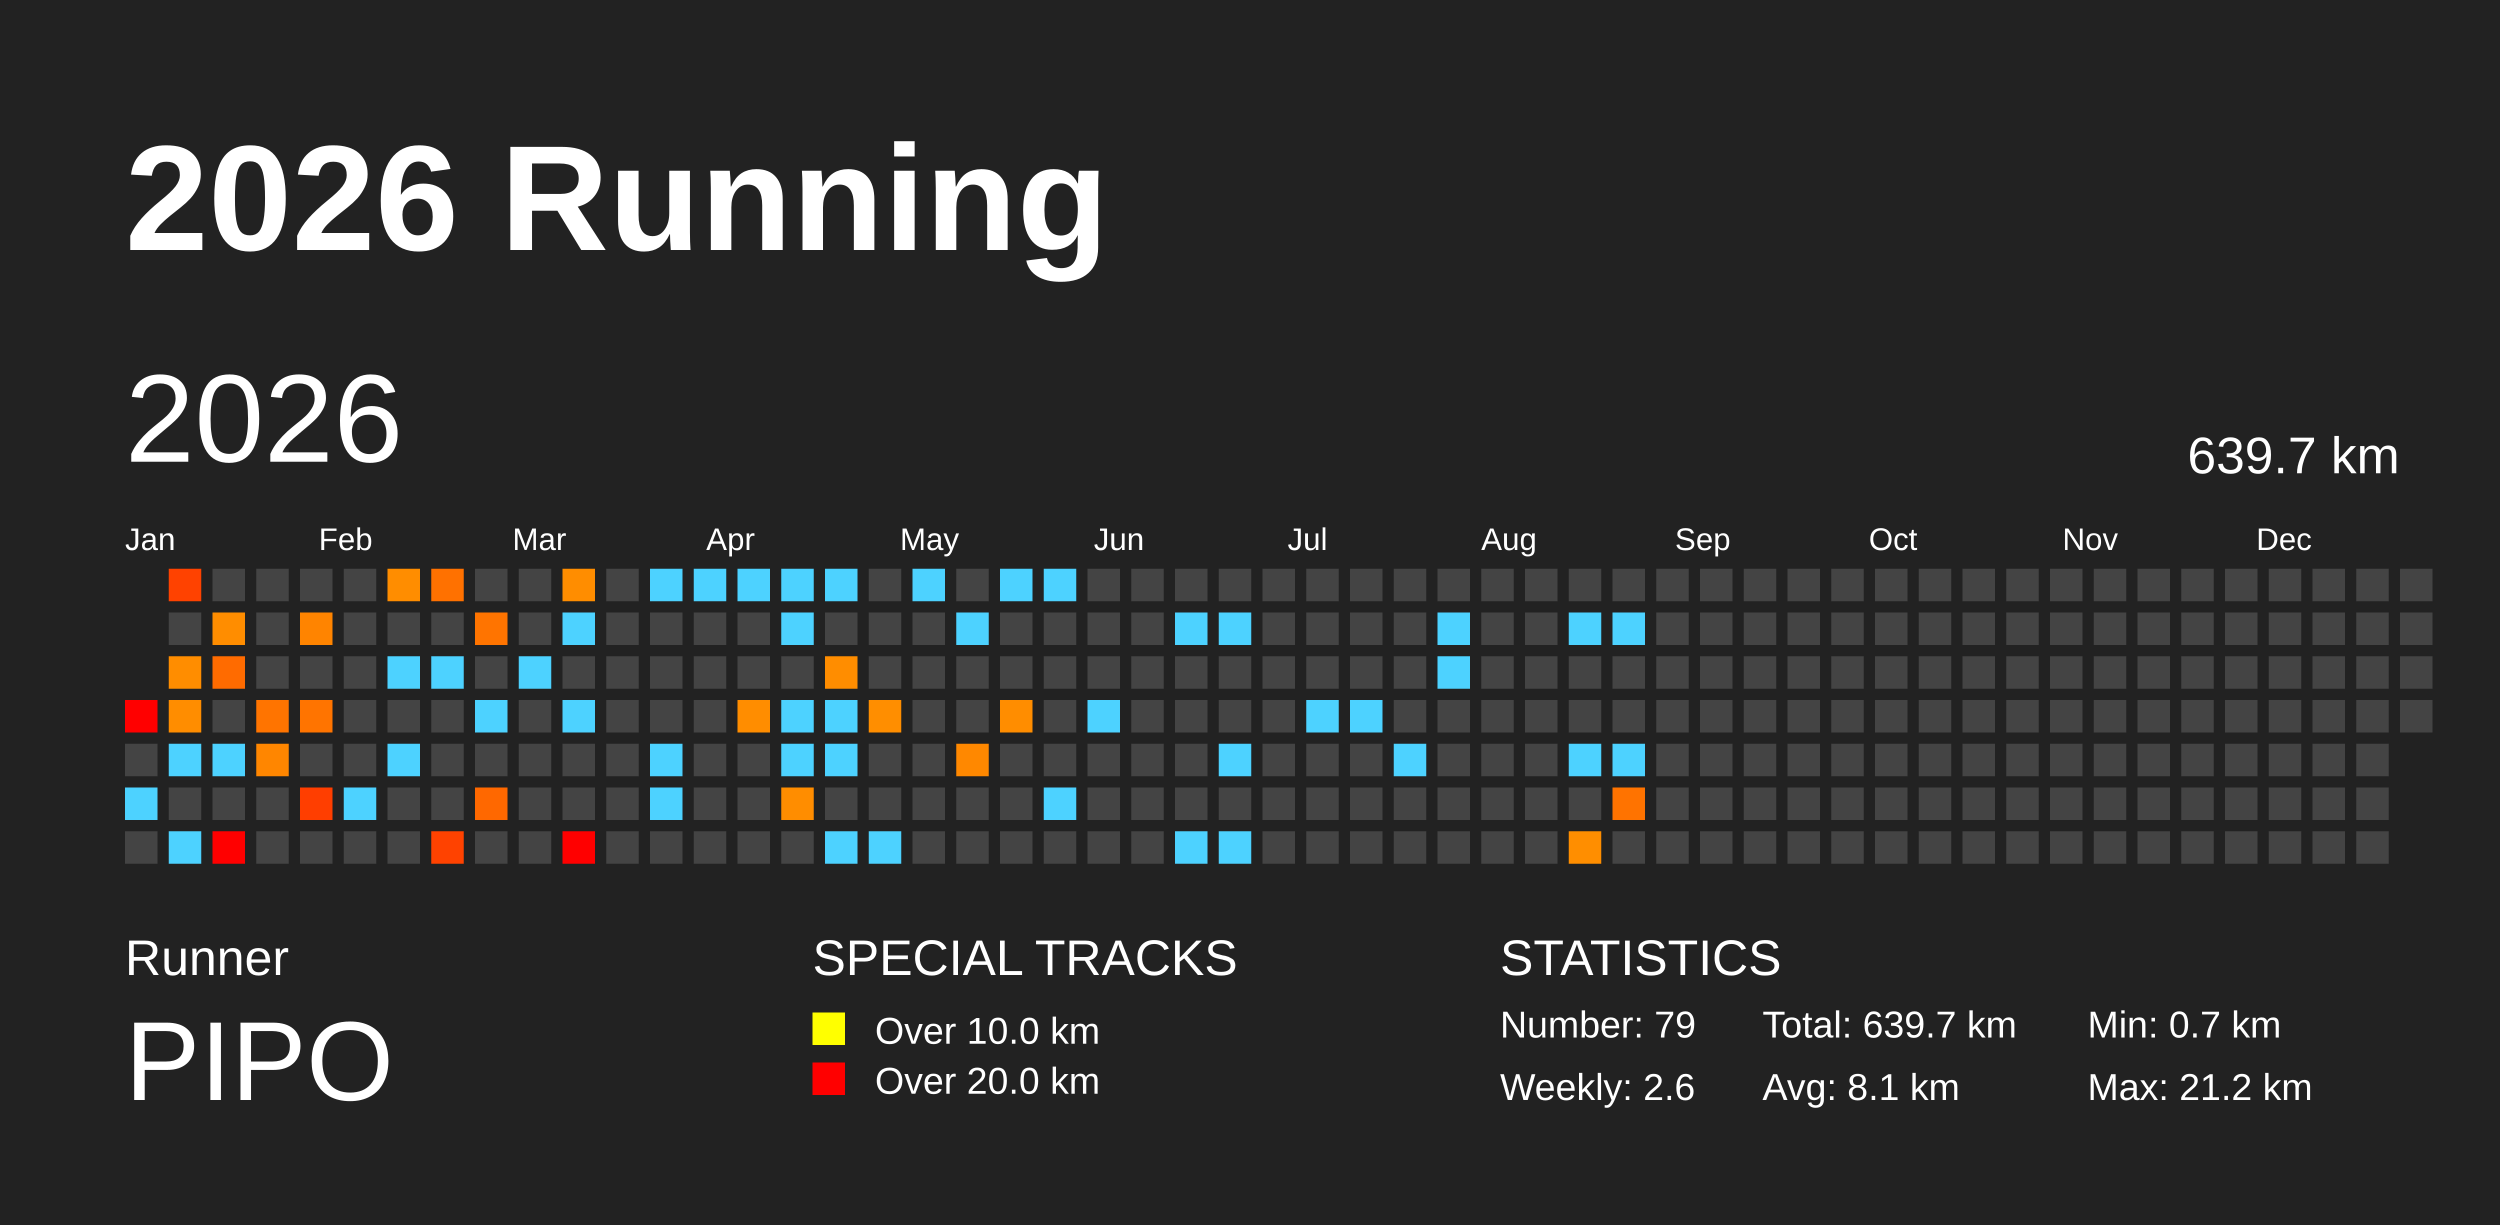
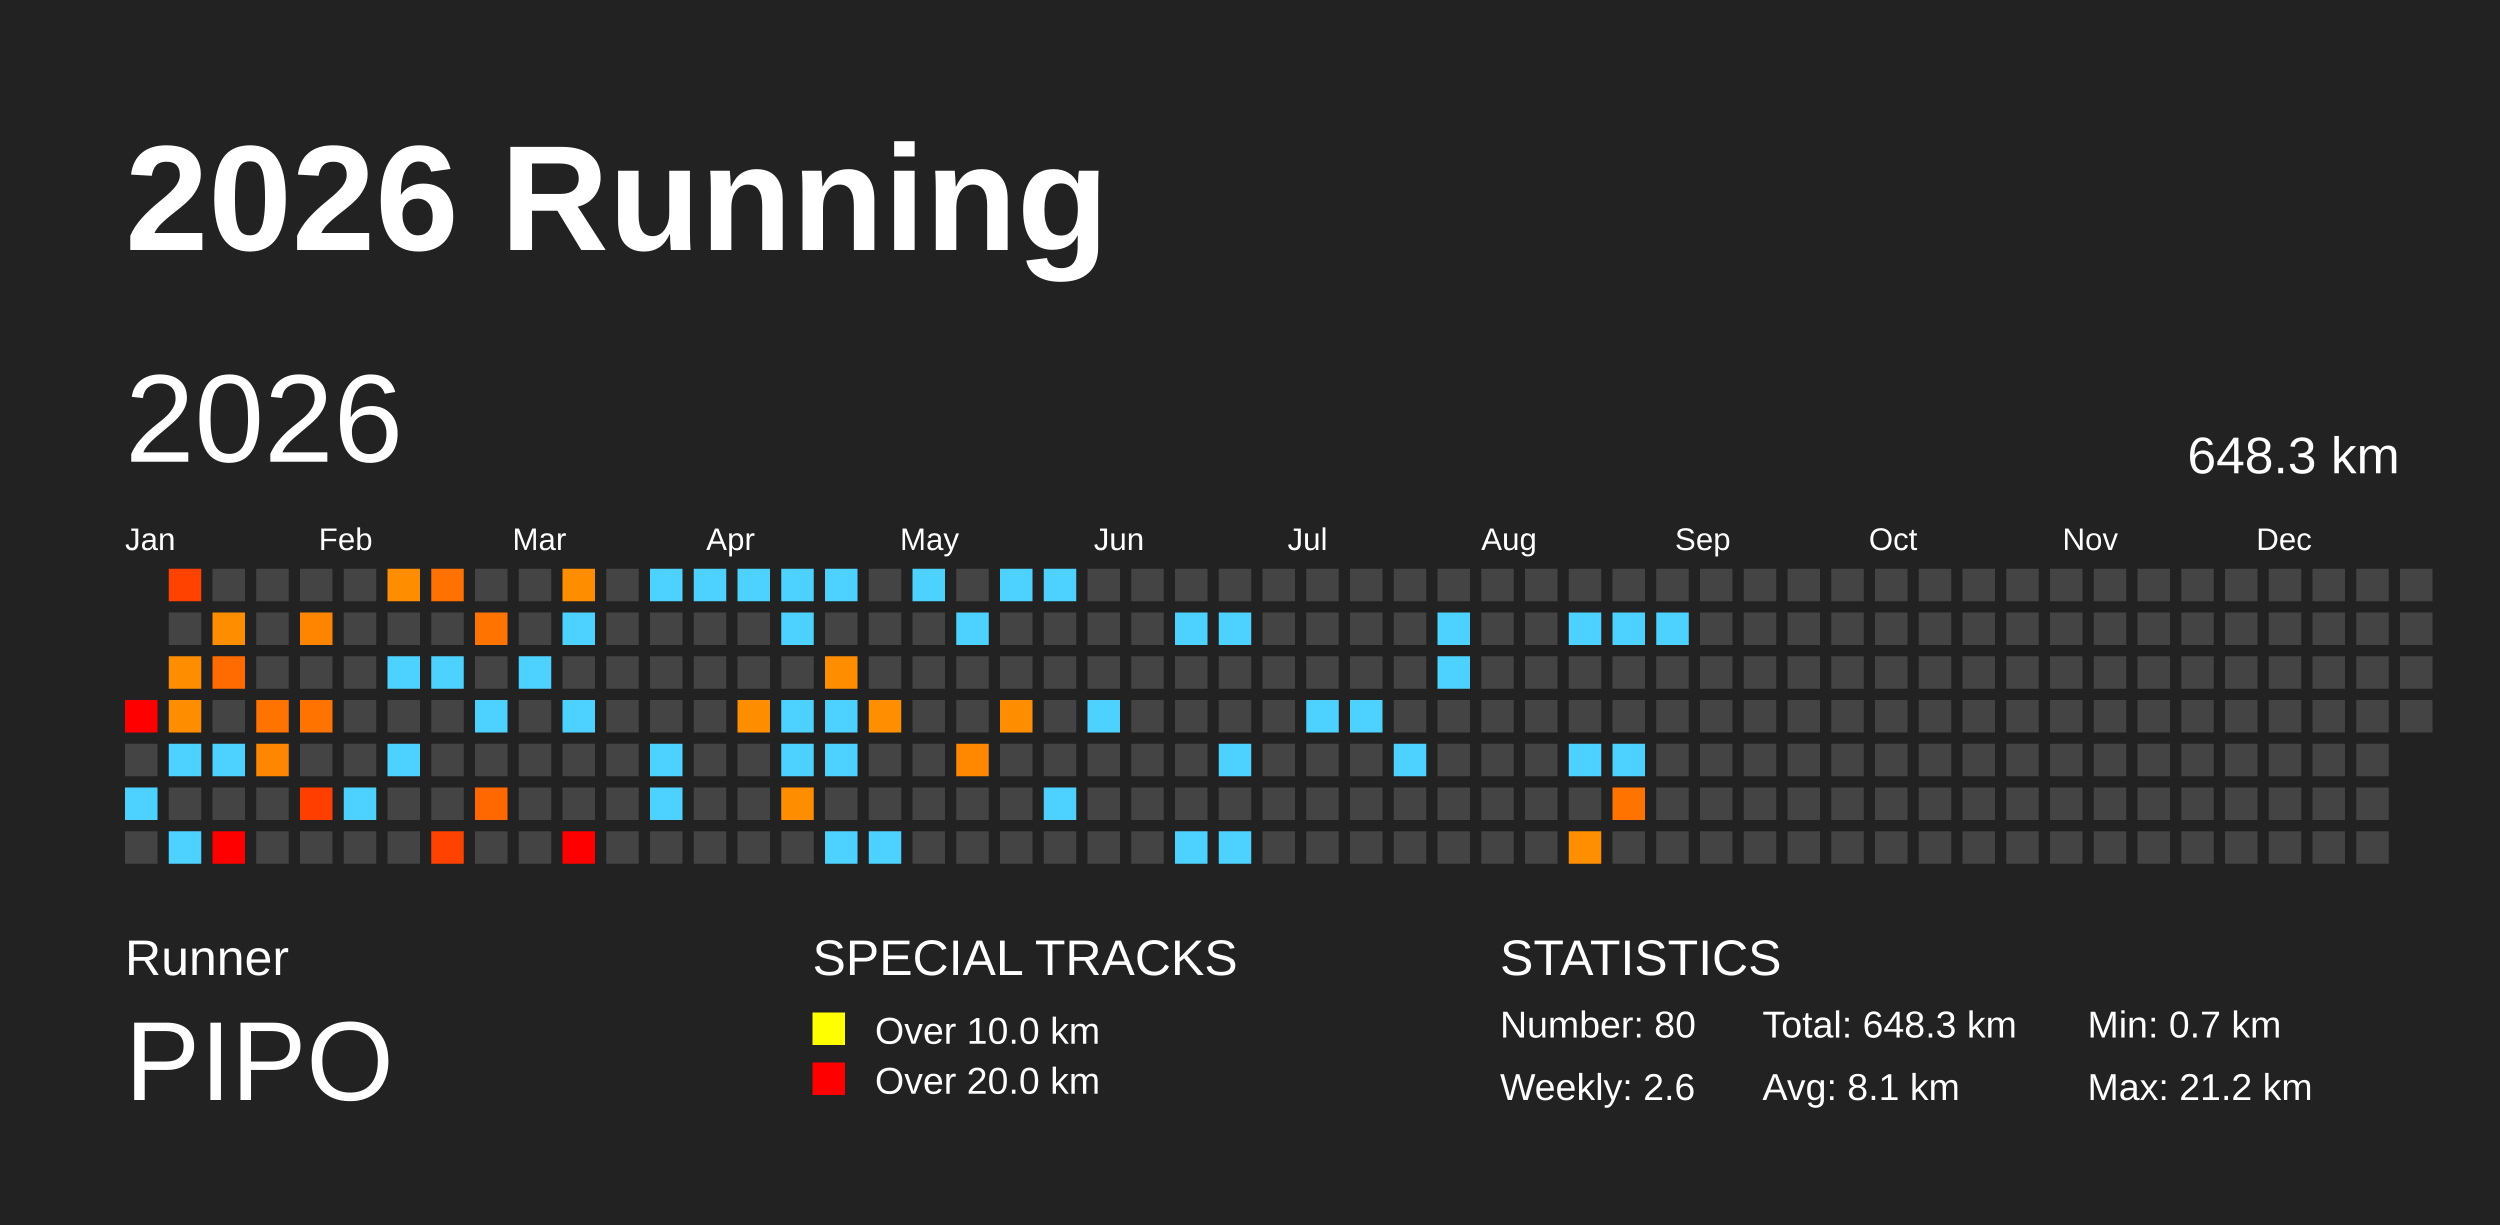
<svg xmlns="http://www.w3.org/2000/svg" baseProfile="full" height="98mm" version="1.1" viewBox="0,0,200,98" width="200mm">
  <defs />
  <rect fill="#222222" height="98" width="200" x="0" y="0" />
  <text fill="#FFFFFF" style="font-size:12px; font-family:Arial; font-weight:bold;" x="10" y="20">2026 Running</text>
  <text fill="#FFFFFF" style="font-size:4px; font-family:Arial" x="10" y="78">Runner</text>
  <text fill="#FFFFFF" style="font-size:9px; font-family:Arial" x="10" y="88">PIPO</text>
  <text fill="#FFFFFF" style="font-size:4px; font-family:Arial" x="65" y="78">SPECIAL TRACKS</text>
  <rect fill="yellow" height="2.6" width="2.6" x="65" y="81" />
  <text fill="#FFFFFF" style="font-size:3px; font-family:Arial" x="70" y="83.5">Over 10.0 km</text>
  <rect fill="red" height="2.6" width="2.6" x="65" y="85" />
  <text fill="#FFFFFF" style="font-size:3px; font-family:Arial" x="70" y="87.5">Over 20.0 km</text>
  <text fill="#FFFFFF" style="font-size:4px; font-family:Arial" x="120" y="78">STATISTICS</text>
-   <text fill="#FFFFFF" style="font-size:3px; font-family:Arial" x="120" y="83">Number: 79</text>
+   <text fill="#FFFFFF" style="font-size:3px; font-family:Arial" x="120" y="83">Number: 80</text>
  <text fill="#FFFFFF" style="font-size:3px; font-family:Arial" x="120" y="88">Weekly: 2.6</text>
-   <text fill="#FFFFFF" style="font-size:3px; font-family:Arial" x="141" y="83">Total: 639.7 km</text>
+   <text fill="#FFFFFF" style="font-size:3px; font-family:Arial" x="141" y="83">Total: 648.3 km</text>
  <text fill="#FFFFFF" style="font-size:3px; font-family:Arial" x="141" y="88">Avg: 8.1 km</text>
  <text fill="#FFFFFF" style="font-size:3px; font-family:Arial" x="167" y="83">Min: 0.7 km</text>
  <text fill="#FFFFFF" style="font-size:3px; font-family:Arial" x="167" y="88">Max: 21.2 km</text>
  <text dominant-baseline="hanging" fill="#FFFFFF" style="font-size:10.0px; font-family:Arial;" x="10" y="30">2026</text>
-   <text dominant-baseline="hanging" fill="#FFFFFF" style="font-size:4.125px; font-family:Arial;" x="175" y="35">639.7 km</text>
+   <text dominant-baseline="hanging" fill="#FFFFFF" style="font-size:4.125px; font-family:Arial;" x="175" y="35">648.3 km</text>
  <text fill="#FFFFFF" style="font-size:2.5px; font-family:Arial" x="10.0" y="44">Jan</text>
  <text fill="#FFFFFF" style="font-size:2.5px; font-family:Arial" x="25.5" y="44">Feb</text>
  <text fill="#FFFFFF" style="font-size:2.5px; font-family:Arial" x="41.0" y="44">Mar</text>
  <text fill="#FFFFFF" style="font-size:2.5px; font-family:Arial" x="56.5" y="44">Apr</text>
  <text fill="#FFFFFF" style="font-size:2.5px; font-family:Arial" x="72.0" y="44">May</text>
  <text fill="#FFFFFF" style="font-size:2.5px; font-family:Arial" x="87.5" y="44">Jun</text>
  <text fill="#FFFFFF" style="font-size:2.5px; font-family:Arial" x="103.0" y="44">Jul</text>
  <text fill="#FFFFFF" style="font-size:2.5px; font-family:Arial" x="118.5" y="44">Aug</text>
  <text fill="#FFFFFF" style="font-size:2.5px; font-family:Arial" x="134.0" y="44">Sep</text>
  <text fill="#FFFFFF" style="font-size:2.5px; font-family:Arial" x="149.5" y="44">Oct</text>
  <text fill="#FFFFFF" style="font-size:2.5px; font-family:Arial" x="165.0" y="44">Nov</text>
  <text fill="#FFFFFF" style="font-size:2.5px; font-family:Arial" x="180.5" y="44">Dec</text>
  <rect fill="red" height="2.6" width="2.6" x="10.0" y="56.0" />
  <rect fill="#444444" height="2.6" width="2.6" x="10.0" y="59.5" />
  <rect fill="#4dd2ff" height="2.6" width="2.6" x="10.0" y="63.0" />
  <rect fill="#444444" height="2.6" width="2.6" x="10.0" y="66.5" />
  <rect fill="#ff4200" height="2.6" width="2.6" x="13.5" y="45.5" />
  <rect fill="#444444" height="2.6" width="2.6" x="13.5" y="49.0" />
  <rect fill="#ff8d00" height="2.6" width="2.6" x="13.5" y="52.5" />
  <rect fill="#ff8d00" height="2.6" width="2.6" x="13.5" y="56.0" />
  <rect fill="#4dd2ff" height="2.6" width="2.6" x="13.5" y="59.5" />
  <rect fill="#444444" height="2.6" width="2.6" x="13.5" y="63.0" />
  <rect fill="#4dd2ff" height="2.6" width="2.6" x="13.5" y="66.5" />
  <rect fill="#444444" height="2.6" width="2.6" x="17.0" y="45.5" />
  <rect fill="#ff8d00" height="2.6" width="2.6" x="17.0" y="49.0" />
  <rect fill="#ff6b00" height="2.6" width="2.6" x="17.0" y="52.5" />
  <rect fill="#444444" height="2.6" width="2.6" x="17.0" y="56.0" />
  <rect fill="#4dd2ff" height="2.6" width="2.6" x="17.0" y="59.5" />
  <rect fill="#444444" height="2.6" width="2.6" x="17.0" y="63.0" />
  <rect fill="red" height="2.6" width="2.6" x="17.0" y="66.5" />
  <rect fill="#444444" height="2.6" width="2.6" x="20.5" y="45.5" />
  <rect fill="#444444" height="2.6" width="2.6" x="20.5" y="49.0" />
  <rect fill="#444444" height="2.6" width="2.6" x="20.5" y="52.5" />
  <rect fill="#ff7400" height="2.6" width="2.6" x="20.5" y="56.0" />
  <rect fill="#ff8600" height="2.6" width="2.6" x="20.5" y="59.5" />
  <rect fill="#444444" height="2.6" width="2.6" x="20.5" y="63.0" />
  <rect fill="#444444" height="2.6" width="2.6" x="20.5" y="66.5" />
  <rect fill="#444444" height="2.6" width="2.6" x="24.0" y="45.5" />
  <rect fill="#ff8400" height="2.6" width="2.6" x="24.0" y="49.0" />
  <rect fill="#444444" height="2.6" width="2.6" x="24.0" y="52.5" />
  <rect fill="#ff7400" height="2.6" width="2.6" x="24.0" y="56.0" />
  <rect fill="#444444" height="2.6" width="2.6" x="24.0" y="59.5" />
  <rect fill="#ff3e00" height="2.6" width="2.6" x="24.0" y="63.0" />
  <rect fill="#444444" height="2.6" width="2.6" x="24.0" y="66.5" />
  <rect fill="#444444" height="2.6" width="2.6" x="27.5" y="45.5" />
  <rect fill="#444444" height="2.6" width="2.6" x="27.5" y="49.0" />
  <rect fill="#444444" height="2.6" width="2.6" x="27.5" y="52.5" />
  <rect fill="#444444" height="2.6" width="2.6" x="27.5" y="56.0" />
  <rect fill="#444444" height="2.6" width="2.6" x="27.5" y="59.5" />
  <rect fill="#4dd2ff" height="2.6" width="2.6" x="27.5" y="63.0" />
  <rect fill="#444444" height="2.6" width="2.6" x="27.5" y="66.5" />
  <rect fill="#ff8d00" height="2.6" width="2.6" x="31.0" y="45.5" />
  <rect fill="#444444" height="2.6" width="2.6" x="31.0" y="49.0" />
  <rect fill="#4dd2ff" height="2.6" width="2.6" x="31.0" y="52.5" />
  <rect fill="#444444" height="2.6" width="2.6" x="31.0" y="56.0" />
  <rect fill="#4dd2ff" height="2.6" width="2.6" x="31.0" y="59.5" />
  <rect fill="#444444" height="2.6" width="2.6" x="31.0" y="63.0" />
  <rect fill="#444444" height="2.6" width="2.6" x="31.0" y="66.5" />
  <rect fill="#ff7100" height="2.6" width="2.6" x="34.5" y="45.5" />
  <rect fill="#444444" height="2.6" width="2.6" x="34.5" y="49.0" />
  <rect fill="#4dd2ff" height="2.6" width="2.6" x="34.5" y="52.5" />
  <rect fill="#444444" height="2.6" width="2.6" x="34.5" y="56.0" />
  <rect fill="#444444" height="2.6" width="2.6" x="34.5" y="59.5" />
  <rect fill="#444444" height="2.6" width="2.6" x="34.5" y="63.0" />
  <rect fill="#ff4200" height="2.6" width="2.6" x="34.5" y="66.5" />
  <rect fill="#444444" height="2.6" width="2.6" x="38.0" y="45.5" />
  <rect fill="#ff7400" height="2.6" width="2.6" x="38.0" y="49.0" />
  <rect fill="#444444" height="2.6" width="2.6" x="38.0" y="52.5" />
  <rect fill="#4dd2ff" height="2.6" width="2.6" x="38.0" y="56.0" />
  <rect fill="#444444" height="2.6" width="2.6" x="38.0" y="59.5" />
  <rect fill="#ff6800" height="2.6" width="2.6" x="38.0" y="63.0" />
  <rect fill="#444444" height="2.6" width="2.6" x="38.0" y="66.5" />
  <rect fill="#444444" height="2.6" width="2.6" x="41.5" y="45.5" />
  <rect fill="#444444" height="2.6" width="2.6" x="41.5" y="49.0" />
  <rect fill="#4dd2ff" height="2.6" width="2.6" x="41.5" y="52.5" />
  <rect fill="#444444" height="2.6" width="2.6" x="41.5" y="56.0" />
  <rect fill="#444444" height="2.6" width="2.6" x="41.5" y="59.5" />
  <rect fill="#444444" height="2.6" width="2.6" x="41.5" y="63.0" />
  <rect fill="#444444" height="2.6" width="2.6" x="41.5" y="66.5" />
  <rect fill="#ff8d00" height="2.6" width="2.6" x="45.0" y="45.5" />
  <rect fill="#4dd2ff" height="2.6" width="2.6" x="45.0" y="49.0" />
  <rect fill="#444444" height="2.6" width="2.6" x="45.0" y="52.5" />
  <rect fill="#4dd2ff" height="2.6" width="2.6" x="45.0" y="56.0" />
  <rect fill="#444444" height="2.6" width="2.6" x="45.0" y="59.5" />
  <rect fill="#444444" height="2.6" width="2.6" x="45.0" y="63.0" />
  <rect fill="red" height="2.6" width="2.6" x="45.0" y="66.5" />
  <rect fill="#444444" height="2.6" width="2.6" x="48.5" y="45.5" />
  <rect fill="#444444" height="2.6" width="2.6" x="48.5" y="49.0" />
  <rect fill="#444444" height="2.6" width="2.6" x="48.5" y="52.5" />
  <rect fill="#444444" height="2.6" width="2.6" x="48.5" y="56.0" />
  <rect fill="#444444" height="2.6" width="2.6" x="48.5" y="59.5" />
  <rect fill="#444444" height="2.6" width="2.6" x="48.5" y="63.0" />
  <rect fill="#444444" height="2.6" width="2.6" x="48.5" y="66.5" />
  <rect fill="#4dd2ff" height="2.6" width="2.6" x="52.0" y="45.5" />
  <rect fill="#444444" height="2.6" width="2.6" x="52.0" y="49.0" />
  <rect fill="#444444" height="2.6" width="2.6" x="52.0" y="52.5" />
  <rect fill="#444444" height="2.6" width="2.6" x="52.0" y="56.0" />
  <rect fill="#4dd2ff" height="2.6" width="2.6" x="52.0" y="59.5" />
  <rect fill="#4dd2ff" height="2.6" width="2.6" x="52.0" y="63.0" />
  <rect fill="#444444" height="2.6" width="2.6" x="52.0" y="66.5" />
  <rect fill="#4dd2ff" height="2.6" width="2.6" x="55.5" y="45.5" />
  <rect fill="#444444" height="2.6" width="2.6" x="55.5" y="49.0" />
  <rect fill="#444444" height="2.6" width="2.6" x="55.5" y="52.5" />
  <rect fill="#444444" height="2.6" width="2.6" x="55.5" y="56.0" />
  <rect fill="#444444" height="2.6" width="2.6" x="55.5" y="59.5" />
  <rect fill="#444444" height="2.6" width="2.6" x="55.5" y="63.0" />
  <rect fill="#444444" height="2.6" width="2.6" x="55.5" y="66.5" />
  <rect fill="#4dd2ff" height="2.6" width="2.6" x="59.0" y="45.5" />
  <rect fill="#444444" height="2.6" width="2.6" x="59.0" y="49.0" />
  <rect fill="#444444" height="2.6" width="2.6" x="59.0" y="52.5" />
  <rect fill="#ff8d00" height="2.6" width="2.6" x="59.0" y="56.0" />
  <rect fill="#444444" height="2.6" width="2.6" x="59.0" y="59.5" />
  <rect fill="#444444" height="2.6" width="2.6" x="59.0" y="63.0" />
  <rect fill="#444444" height="2.6" width="2.6" x="59.0" y="66.5" />
  <rect fill="#4dd2ff" height="2.6" width="2.6" x="62.5" y="45.5" />
  <rect fill="#4dd2ff" height="2.6" width="2.6" x="62.5" y="49.0" />
  <rect fill="#444444" height="2.6" width="2.6" x="62.5" y="52.5" />
  <rect fill="#4dd2ff" height="2.6" width="2.6" x="62.5" y="56.0" />
  <rect fill="#4dd2ff" height="2.6" width="2.6" x="62.5" y="59.5" />
  <rect fill="#ff8d00" height="2.6" width="2.6" x="62.5" y="63.0" />
  <rect fill="#444444" height="2.6" width="2.6" x="62.5" y="66.5" />
  <rect fill="#4dd2ff" height="2.6" width="2.6" x="66.0" y="45.5" />
  <rect fill="#444444" height="2.6" width="2.6" x="66.0" y="49.0" />
  <rect fill="#ff8d00" height="2.6" width="2.6" x="66.0" y="52.5" />
  <rect fill="#4dd2ff" height="2.6" width="2.6" x="66.0" y="56.0" />
  <rect fill="#4dd2ff" height="2.6" width="2.6" x="66.0" y="59.5" />
  <rect fill="#444444" height="2.6" width="2.6" x="66.0" y="63.0" />
  <rect fill="#4dd2ff" height="2.6" width="2.6" x="66.0" y="66.5" />
  <rect fill="#444444" height="2.6" width="2.6" x="69.5" y="45.5" />
  <rect fill="#444444" height="2.6" width="2.6" x="69.5" y="49.0" />
  <rect fill="#444444" height="2.6" width="2.6" x="69.5" y="52.5" />
  <rect fill="#ff8e00" height="2.6" width="2.6" x="69.5" y="56.0" />
  <rect fill="#444444" height="2.6" width="2.6" x="69.5" y="59.5" />
  <rect fill="#444444" height="2.6" width="2.6" x="69.5" y="63.0" />
  <rect fill="#4dd2ff" height="2.6" width="2.6" x="69.5" y="66.5" />
  <rect fill="#4dd2ff" height="2.6" width="2.6" x="73.0" y="45.5" />
  <rect fill="#444444" height="2.6" width="2.6" x="73.0" y="49.0" />
  <rect fill="#444444" height="2.6" width="2.6" x="73.0" y="52.5" />
  <rect fill="#444444" height="2.6" width="2.6" x="73.0" y="56.0" />
  <rect fill="#444444" height="2.6" width="2.6" x="73.0" y="59.5" />
  <rect fill="#444444" height="2.6" width="2.6" x="73.0" y="63.0" />
  <rect fill="#444444" height="2.6" width="2.6" x="73.0" y="66.5" />
  <rect fill="#444444" height="2.6" width="2.6" x="76.5" y="45.5" />
  <rect fill="#4dd2ff" height="2.6" width="2.6" x="76.5" y="49.0" />
  <rect fill="#444444" height="2.6" width="2.6" x="76.5" y="52.5" />
  <rect fill="#444444" height="2.6" width="2.6" x="76.5" y="56.0" />
  <rect fill="#ff8800" height="2.6" width="2.6" x="76.5" y="59.5" />
  <rect fill="#444444" height="2.6" width="2.6" x="76.5" y="63.0" />
  <rect fill="#444444" height="2.6" width="2.6" x="76.5" y="66.5" />
  <rect fill="#4dd2ff" height="2.6" width="2.6" x="80.0" y="45.5" />
  <rect fill="#444444" height="2.6" width="2.6" x="80.0" y="49.0" />
  <rect fill="#444444" height="2.6" width="2.6" x="80.0" y="52.5" />
  <rect fill="#ff8d00" height="2.6" width="2.6" x="80.0" y="56.0" />
  <rect fill="#444444" height="2.6" width="2.6" x="80.0" y="59.5" />
  <rect fill="#444444" height="2.6" width="2.6" x="80.0" y="63.0" />
  <rect fill="#444444" height="2.6" width="2.6" x="80.0" y="66.5" />
  <rect fill="#4dd2ff" height="2.6" width="2.6" x="83.5" y="45.5" />
  <rect fill="#444444" height="2.6" width="2.6" x="83.5" y="49.0" />
  <rect fill="#444444" height="2.6" width="2.6" x="83.5" y="52.5" />
  <rect fill="#444444" height="2.6" width="2.6" x="83.5" y="56.0" />
  <rect fill="#444444" height="2.6" width="2.6" x="83.5" y="59.5" />
  <rect fill="#4dd2ff" height="2.6" width="2.6" x="83.5" y="63.0" />
  <rect fill="#444444" height="2.6" width="2.6" x="83.5" y="66.5" />
  <rect fill="#444444" height="2.6" width="2.6" x="87.0" y="45.5" />
  <rect fill="#444444" height="2.6" width="2.6" x="87.0" y="49.0" />
  <rect fill="#444444" height="2.6" width="2.6" x="87.0" y="52.5" />
  <rect fill="#4dd2ff" height="2.6" width="2.6" x="87.0" y="56.0" />
  <rect fill="#444444" height="2.6" width="2.6" x="87.0" y="59.5" />
  <rect fill="#444444" height="2.6" width="2.6" x="87.0" y="63.0" />
  <rect fill="#444444" height="2.6" width="2.6" x="87.0" y="66.5" />
  <rect fill="#444444" height="2.6" width="2.6" x="90.5" y="45.5" />
  <rect fill="#444444" height="2.6" width="2.6" x="90.5" y="49.0" />
  <rect fill="#444444" height="2.6" width="2.6" x="90.5" y="52.5" />
  <rect fill="#444444" height="2.6" width="2.6" x="90.5" y="56.0" />
  <rect fill="#444444" height="2.6" width="2.6" x="90.5" y="59.5" />
  <rect fill="#444444" height="2.6" width="2.6" x="90.5" y="63.0" />
  <rect fill="#444444" height="2.6" width="2.6" x="90.5" y="66.5" />
  <rect fill="#444444" height="2.6" width="2.6" x="94.0" y="45.5" />
  <rect fill="#4dd2ff" height="2.6" width="2.6" x="94.0" y="49.0" />
  <rect fill="#444444" height="2.6" width="2.6" x="94.0" y="52.5" />
  <rect fill="#444444" height="2.6" width="2.6" x="94.0" y="56.0" />
  <rect fill="#444444" height="2.6" width="2.6" x="94.0" y="59.5" />
  <rect fill="#444444" height="2.6" width="2.6" x="94.0" y="63.0" />
  <rect fill="#4dd2ff" height="2.6" width="2.6" x="94.0" y="66.5" />
  <rect fill="#444444" height="2.6" width="2.6" x="97.5" y="45.5" />
  <rect fill="#4dd2ff" height="2.6" width="2.6" x="97.5" y="49.0" />
  <rect fill="#444444" height="2.6" width="2.6" x="97.5" y="52.5" />
  <rect fill="#444444" height="2.6" width="2.6" x="97.5" y="56.0" />
  <rect fill="#4dd2ff" height="2.6" width="2.6" x="97.5" y="59.5" />
  <rect fill="#444444" height="2.6" width="2.6" x="97.5" y="63.0" />
  <rect fill="#4dd2ff" height="2.6" width="2.6" x="97.5" y="66.5" />
  <rect fill="#444444" height="2.6" width="2.6" x="101.0" y="45.5" />
  <rect fill="#444444" height="2.6" width="2.6" x="101.0" y="49.0" />
  <rect fill="#444444" height="2.6" width="2.6" x="101.0" y="52.5" />
  <rect fill="#444444" height="2.6" width="2.6" x="101.0" y="56.0" />
  <rect fill="#444444" height="2.6" width="2.6" x="101.0" y="59.5" />
  <rect fill="#444444" height="2.6" width="2.6" x="101.0" y="63.0" />
  <rect fill="#444444" height="2.6" width="2.6" x="101.0" y="66.5" />
  <rect fill="#444444" height="2.6" width="2.6" x="104.5" y="45.5" />
  <rect fill="#444444" height="2.6" width="2.6" x="104.5" y="49.0" />
  <rect fill="#444444" height="2.6" width="2.6" x="104.5" y="52.5" />
  <rect fill="#4dd2ff" height="2.6" width="2.6" x="104.5" y="56.0" />
  <rect fill="#444444" height="2.6" width="2.6" x="104.5" y="59.5" />
  <rect fill="#444444" height="2.6" width="2.6" x="104.5" y="63.0" />
  <rect fill="#444444" height="2.6" width="2.6" x="104.5" y="66.5" />
  <rect fill="#444444" height="2.6" width="2.6" x="108.0" y="45.5" />
  <rect fill="#444444" height="2.6" width="2.6" x="108.0" y="49.0" />
  <rect fill="#444444" height="2.6" width="2.6" x="108.0" y="52.5" />
  <rect fill="#4dd2ff" height="2.6" width="2.6" x="108.0" y="56.0" />
  <rect fill="#444444" height="2.6" width="2.6" x="108.0" y="59.5" />
  <rect fill="#444444" height="2.6" width="2.6" x="108.0" y="63.0" />
  <rect fill="#444444" height="2.6" width="2.6" x="108.0" y="66.5" />
  <rect fill="#444444" height="2.6" width="2.6" x="111.5" y="45.5" />
  <rect fill="#444444" height="2.6" width="2.6" x="111.5" y="49.0" />
  <rect fill="#444444" height="2.6" width="2.6" x="111.5" y="52.5" />
  <rect fill="#444444" height="2.6" width="2.6" x="111.5" y="56.0" />
  <rect fill="#4dd2ff" height="2.6" width="2.6" x="111.5" y="59.5" />
  <rect fill="#444444" height="2.6" width="2.6" x="111.5" y="63.0" />
  <rect fill="#444444" height="2.6" width="2.6" x="111.5" y="66.5" />
  <rect fill="#444444" height="2.6" width="2.6" x="115.0" y="45.5" />
  <rect fill="#4dd2ff" height="2.6" width="2.6" x="115.0" y="49.0" />
  <rect fill="#4dd2ff" height="2.6" width="2.6" x="115.0" y="52.5" />
  <rect fill="#444444" height="2.6" width="2.6" x="115.0" y="56.0" />
  <rect fill="#444444" height="2.6" width="2.6" x="115.0" y="59.5" />
  <rect fill="#444444" height="2.6" width="2.6" x="115.0" y="63.0" />
  <rect fill="#444444" height="2.6" width="2.6" x="115.0" y="66.5" />
  <rect fill="#444444" height="2.6" width="2.6" x="118.5" y="45.5" />
  <rect fill="#444444" height="2.6" width="2.6" x="118.5" y="49.0" />
  <rect fill="#444444" height="2.6" width="2.6" x="118.5" y="52.5" />
  <rect fill="#444444" height="2.6" width="2.6" x="118.5" y="56.0" />
  <rect fill="#444444" height="2.6" width="2.6" x="118.5" y="59.5" />
  <rect fill="#444444" height="2.6" width="2.6" x="118.5" y="63.0" />
  <rect fill="#444444" height="2.6" width="2.6" x="118.5" y="66.5" />
  <rect fill="#444444" height="2.6" width="2.6" x="122.0" y="45.5" />
  <rect fill="#444444" height="2.6" width="2.6" x="122.0" y="49.0" />
  <rect fill="#444444" height="2.6" width="2.6" x="122.0" y="52.5" />
  <rect fill="#444444" height="2.6" width="2.6" x="122.0" y="56.0" />
  <rect fill="#444444" height="2.6" width="2.6" x="122.0" y="59.5" />
  <rect fill="#444444" height="2.6" width="2.6" x="122.0" y="63.0" />
  <rect fill="#444444" height="2.6" width="2.6" x="122.0" y="66.5" />
  <rect fill="#444444" height="2.6" width="2.6" x="125.5" y="45.5" />
  <rect fill="#4dd2ff" height="2.6" width="2.6" x="125.5" y="49.0" />
  <rect fill="#444444" height="2.6" width="2.6" x="125.5" y="52.5" />
  <rect fill="#444444" height="2.6" width="2.6" x="125.5" y="56.0" />
  <rect fill="#4dd2ff" height="2.6" width="2.6" x="125.5" y="59.5" />
  <rect fill="#444444" height="2.6" width="2.6" x="125.5" y="63.0" />
  <rect fill="#ff8e00" height="2.6" width="2.6" x="125.5" y="66.5" />
  <rect fill="#444444" height="2.6" width="2.6" x="129.0" y="45.5" />
  <rect fill="#4dd2ff" height="2.6" width="2.6" x="129.0" y="49.0" />
  <rect fill="#444444" height="2.6" width="2.6" x="129.0" y="52.5" />
  <rect fill="#444444" height="2.6" width="2.6" x="129.0" y="56.0" />
  <rect fill="#4dd2ff" height="2.6" width="2.6" x="129.0" y="59.5" />
  <rect fill="#ff7300" height="2.6" width="2.6" x="129.0" y="63.0" />
  <rect fill="#444444" height="2.6" width="2.6" x="129.0" y="66.5" />
  <rect fill="#444444" height="2.6" width="2.6" x="132.5" y="45.5" />
-   <rect fill="#444444" height="2.6" width="2.6" x="132.5" y="49.0" />
+   <rect fill="#4dd2ff" height="2.6" width="2.6" x="132.5" y="49.0" />
  <rect fill="#444444" height="2.6" width="2.6" x="132.5" y="52.5" />
  <rect fill="#444444" height="2.6" width="2.6" x="132.5" y="56.0" />
  <rect fill="#444444" height="2.6" width="2.6" x="132.5" y="59.5" />
  <rect fill="#444444" height="2.6" width="2.6" x="132.5" y="63.0" />
  <rect fill="#444444" height="2.6" width="2.6" x="132.5" y="66.5" />
  <rect fill="#444444" height="2.6" width="2.6" x="136.0" y="45.5" />
  <rect fill="#444444" height="2.6" width="2.6" x="136.0" y="49.0" />
  <rect fill="#444444" height="2.6" width="2.6" x="136.0" y="52.5" />
  <rect fill="#444444" height="2.6" width="2.6" x="136.0" y="56.0" />
  <rect fill="#444444" height="2.6" width="2.6" x="136.0" y="59.5" />
  <rect fill="#444444" height="2.6" width="2.6" x="136.0" y="63.0" />
  <rect fill="#444444" height="2.6" width="2.6" x="136.0" y="66.5" />
  <rect fill="#444444" height="2.6" width="2.6" x="139.5" y="45.5" />
  <rect fill="#444444" height="2.6" width="2.6" x="139.5" y="49.0" />
  <rect fill="#444444" height="2.6" width="2.6" x="139.5" y="52.5" />
  <rect fill="#444444" height="2.6" width="2.6" x="139.5" y="56.0" />
  <rect fill="#444444" height="2.6" width="2.6" x="139.5" y="59.5" />
  <rect fill="#444444" height="2.6" width="2.6" x="139.5" y="63.0" />
  <rect fill="#444444" height="2.6" width="2.6" x="139.5" y="66.5" />
  <rect fill="#444444" height="2.6" width="2.6" x="143.0" y="45.5" />
  <rect fill="#444444" height="2.6" width="2.6" x="143.0" y="49.0" />
  <rect fill="#444444" height="2.6" width="2.6" x="143.0" y="52.5" />
  <rect fill="#444444" height="2.6" width="2.6" x="143.0" y="56.0" />
  <rect fill="#444444" height="2.6" width="2.6" x="143.0" y="59.5" />
  <rect fill="#444444" height="2.6" width="2.6" x="143.0" y="63.0" />
  <rect fill="#444444" height="2.6" width="2.6" x="143.0" y="66.5" />
  <rect fill="#444444" height="2.6" width="2.6" x="146.5" y="45.5" />
  <rect fill="#444444" height="2.6" width="2.6" x="146.5" y="49.0" />
  <rect fill="#444444" height="2.6" width="2.6" x="146.5" y="52.5" />
  <rect fill="#444444" height="2.6" width="2.6" x="146.5" y="56.0" />
  <rect fill="#444444" height="2.6" width="2.6" x="146.5" y="59.5" />
  <rect fill="#444444" height="2.6" width="2.6" x="146.5" y="63.0" />
  <rect fill="#444444" height="2.6" width="2.6" x="146.5" y="66.5" />
  <rect fill="#444444" height="2.6" width="2.6" x="150.0" y="45.5" />
  <rect fill="#444444" height="2.6" width="2.6" x="150.0" y="49.0" />
  <rect fill="#444444" height="2.6" width="2.6" x="150.0" y="52.5" />
  <rect fill="#444444" height="2.6" width="2.6" x="150.0" y="56.0" />
  <rect fill="#444444" height="2.6" width="2.6" x="150.0" y="59.5" />
  <rect fill="#444444" height="2.6" width="2.6" x="150.0" y="63.0" />
  <rect fill="#444444" height="2.6" width="2.6" x="150.0" y="66.5" />
  <rect fill="#444444" height="2.6" width="2.6" x="153.5" y="45.5" />
  <rect fill="#444444" height="2.6" width="2.6" x="153.5" y="49.0" />
  <rect fill="#444444" height="2.6" width="2.6" x="153.5" y="52.5" />
  <rect fill="#444444" height="2.6" width="2.6" x="153.5" y="56.0" />
  <rect fill="#444444" height="2.6" width="2.6" x="153.5" y="59.5" />
  <rect fill="#444444" height="2.6" width="2.6" x="153.5" y="63.0" />
  <rect fill="#444444" height="2.6" width="2.6" x="153.5" y="66.5" />
  <rect fill="#444444" height="2.6" width="2.6" x="157.0" y="45.5" />
  <rect fill="#444444" height="2.6" width="2.6" x="157.0" y="49.0" />
  <rect fill="#444444" height="2.6" width="2.6" x="157.0" y="52.5" />
  <rect fill="#444444" height="2.6" width="2.6" x="157.0" y="56.0" />
  <rect fill="#444444" height="2.6" width="2.6" x="157.0" y="59.5" />
  <rect fill="#444444" height="2.6" width="2.6" x="157.0" y="63.0" />
  <rect fill="#444444" height="2.6" width="2.6" x="157.0" y="66.5" />
  <rect fill="#444444" height="2.6" width="2.6" x="160.5" y="45.5" />
  <rect fill="#444444" height="2.6" width="2.6" x="160.5" y="49.0" />
  <rect fill="#444444" height="2.6" width="2.6" x="160.5" y="52.5" />
  <rect fill="#444444" height="2.6" width="2.6" x="160.5" y="56.0" />
  <rect fill="#444444" height="2.6" width="2.6" x="160.5" y="59.5" />
  <rect fill="#444444" height="2.6" width="2.6" x="160.5" y="63.0" />
  <rect fill="#444444" height="2.6" width="2.6" x="160.5" y="66.5" />
  <rect fill="#444444" height="2.6" width="2.6" x="164.0" y="45.5" />
  <rect fill="#444444" height="2.6" width="2.6" x="164.0" y="49.0" />
  <rect fill="#444444" height="2.6" width="2.6" x="164.0" y="52.5" />
  <rect fill="#444444" height="2.6" width="2.6" x="164.0" y="56.0" />
  <rect fill="#444444" height="2.6" width="2.6" x="164.0" y="59.5" />
  <rect fill="#444444" height="2.6" width="2.6" x="164.0" y="63.0" />
  <rect fill="#444444" height="2.6" width="2.6" x="164.0" y="66.5" />
  <rect fill="#444444" height="2.6" width="2.6" x="167.5" y="45.5" />
  <rect fill="#444444" height="2.6" width="2.6" x="167.5" y="49.0" />
  <rect fill="#444444" height="2.6" width="2.6" x="167.5" y="52.5" />
  <rect fill="#444444" height="2.6" width="2.6" x="167.5" y="56.0" />
  <rect fill="#444444" height="2.6" width="2.6" x="167.5" y="59.5" />
  <rect fill="#444444" height="2.6" width="2.6" x="167.5" y="63.0" />
  <rect fill="#444444" height="2.6" width="2.6" x="167.5" y="66.5" />
  <rect fill="#444444" height="2.6" width="2.6" x="171.0" y="45.5" />
  <rect fill="#444444" height="2.6" width="2.6" x="171.0" y="49.0" />
  <rect fill="#444444" height="2.6" width="2.6" x="171.0" y="52.5" />
  <rect fill="#444444" height="2.6" width="2.6" x="171.0" y="56.0" />
  <rect fill="#444444" height="2.6" width="2.6" x="171.0" y="59.5" />
  <rect fill="#444444" height="2.6" width="2.6" x="171.0" y="63.0" />
  <rect fill="#444444" height="2.6" width="2.6" x="171.0" y="66.5" />
  <rect fill="#444444" height="2.6" width="2.6" x="174.5" y="45.5" />
  <rect fill="#444444" height="2.6" width="2.6" x="174.5" y="49.0" />
  <rect fill="#444444" height="2.6" width="2.6" x="174.5" y="52.5" />
  <rect fill="#444444" height="2.6" width="2.6" x="174.5" y="56.0" />
  <rect fill="#444444" height="2.6" width="2.6" x="174.5" y="59.5" />
  <rect fill="#444444" height="2.6" width="2.6" x="174.5" y="63.0" />
  <rect fill="#444444" height="2.6" width="2.6" x="174.5" y="66.5" />
  <rect fill="#444444" height="2.6" width="2.6" x="178.0" y="45.5" />
  <rect fill="#444444" height="2.6" width="2.6" x="178.0" y="49.0" />
  <rect fill="#444444" height="2.6" width="2.6" x="178.0" y="52.5" />
  <rect fill="#444444" height="2.6" width="2.6" x="178.0" y="56.0" />
  <rect fill="#444444" height="2.6" width="2.6" x="178.0" y="59.5" />
  <rect fill="#444444" height="2.6" width="2.6" x="178.0" y="63.0" />
  <rect fill="#444444" height="2.6" width="2.6" x="178.0" y="66.5" />
  <rect fill="#444444" height="2.6" width="2.6" x="181.5" y="45.5" />
  <rect fill="#444444" height="2.6" width="2.6" x="181.5" y="49.0" />
  <rect fill="#444444" height="2.6" width="2.6" x="181.5" y="52.5" />
  <rect fill="#444444" height="2.6" width="2.6" x="181.5" y="56.0" />
  <rect fill="#444444" height="2.6" width="2.6" x="181.5" y="59.5" />
  <rect fill="#444444" height="2.6" width="2.6" x="181.5" y="63.0" />
  <rect fill="#444444" height="2.6" width="2.6" x="181.5" y="66.5" />
  <rect fill="#444444" height="2.6" width="2.6" x="185.0" y="45.5" />
  <rect fill="#444444" height="2.6" width="2.6" x="185.0" y="49.0" />
  <rect fill="#444444" height="2.6" width="2.6" x="185.0" y="52.5" />
  <rect fill="#444444" height="2.6" width="2.6" x="185.0" y="56.0" />
  <rect fill="#444444" height="2.6" width="2.6" x="185.0" y="59.5" />
  <rect fill="#444444" height="2.6" width="2.6" x="185.0" y="63.0" />
  <rect fill="#444444" height="2.6" width="2.6" x="185.0" y="66.5" />
  <rect fill="#444444" height="2.6" width="2.6" x="188.5" y="45.5" />
  <rect fill="#444444" height="2.6" width="2.6" x="188.5" y="49.0" />
  <rect fill="#444444" height="2.6" width="2.6" x="188.5" y="52.5" />
  <rect fill="#444444" height="2.6" width="2.6" x="188.5" y="56.0" />
  <rect fill="#444444" height="2.6" width="2.6" x="188.5" y="59.5" />
  <rect fill="#444444" height="2.6" width="2.6" x="188.5" y="63.0" />
  <rect fill="#444444" height="2.6" width="2.6" x="188.5" y="66.5" />
  <rect fill="#444444" height="2.6" width="2.6" x="192.0" y="45.5" />
  <rect fill="#444444" height="2.6" width="2.6" x="192.0" y="49.0" />
  <rect fill="#444444" height="2.6" width="2.6" x="192.0" y="52.5" />
  <rect fill="#444444" height="2.6" width="2.6" x="192.0" y="56.0" />
</svg>
